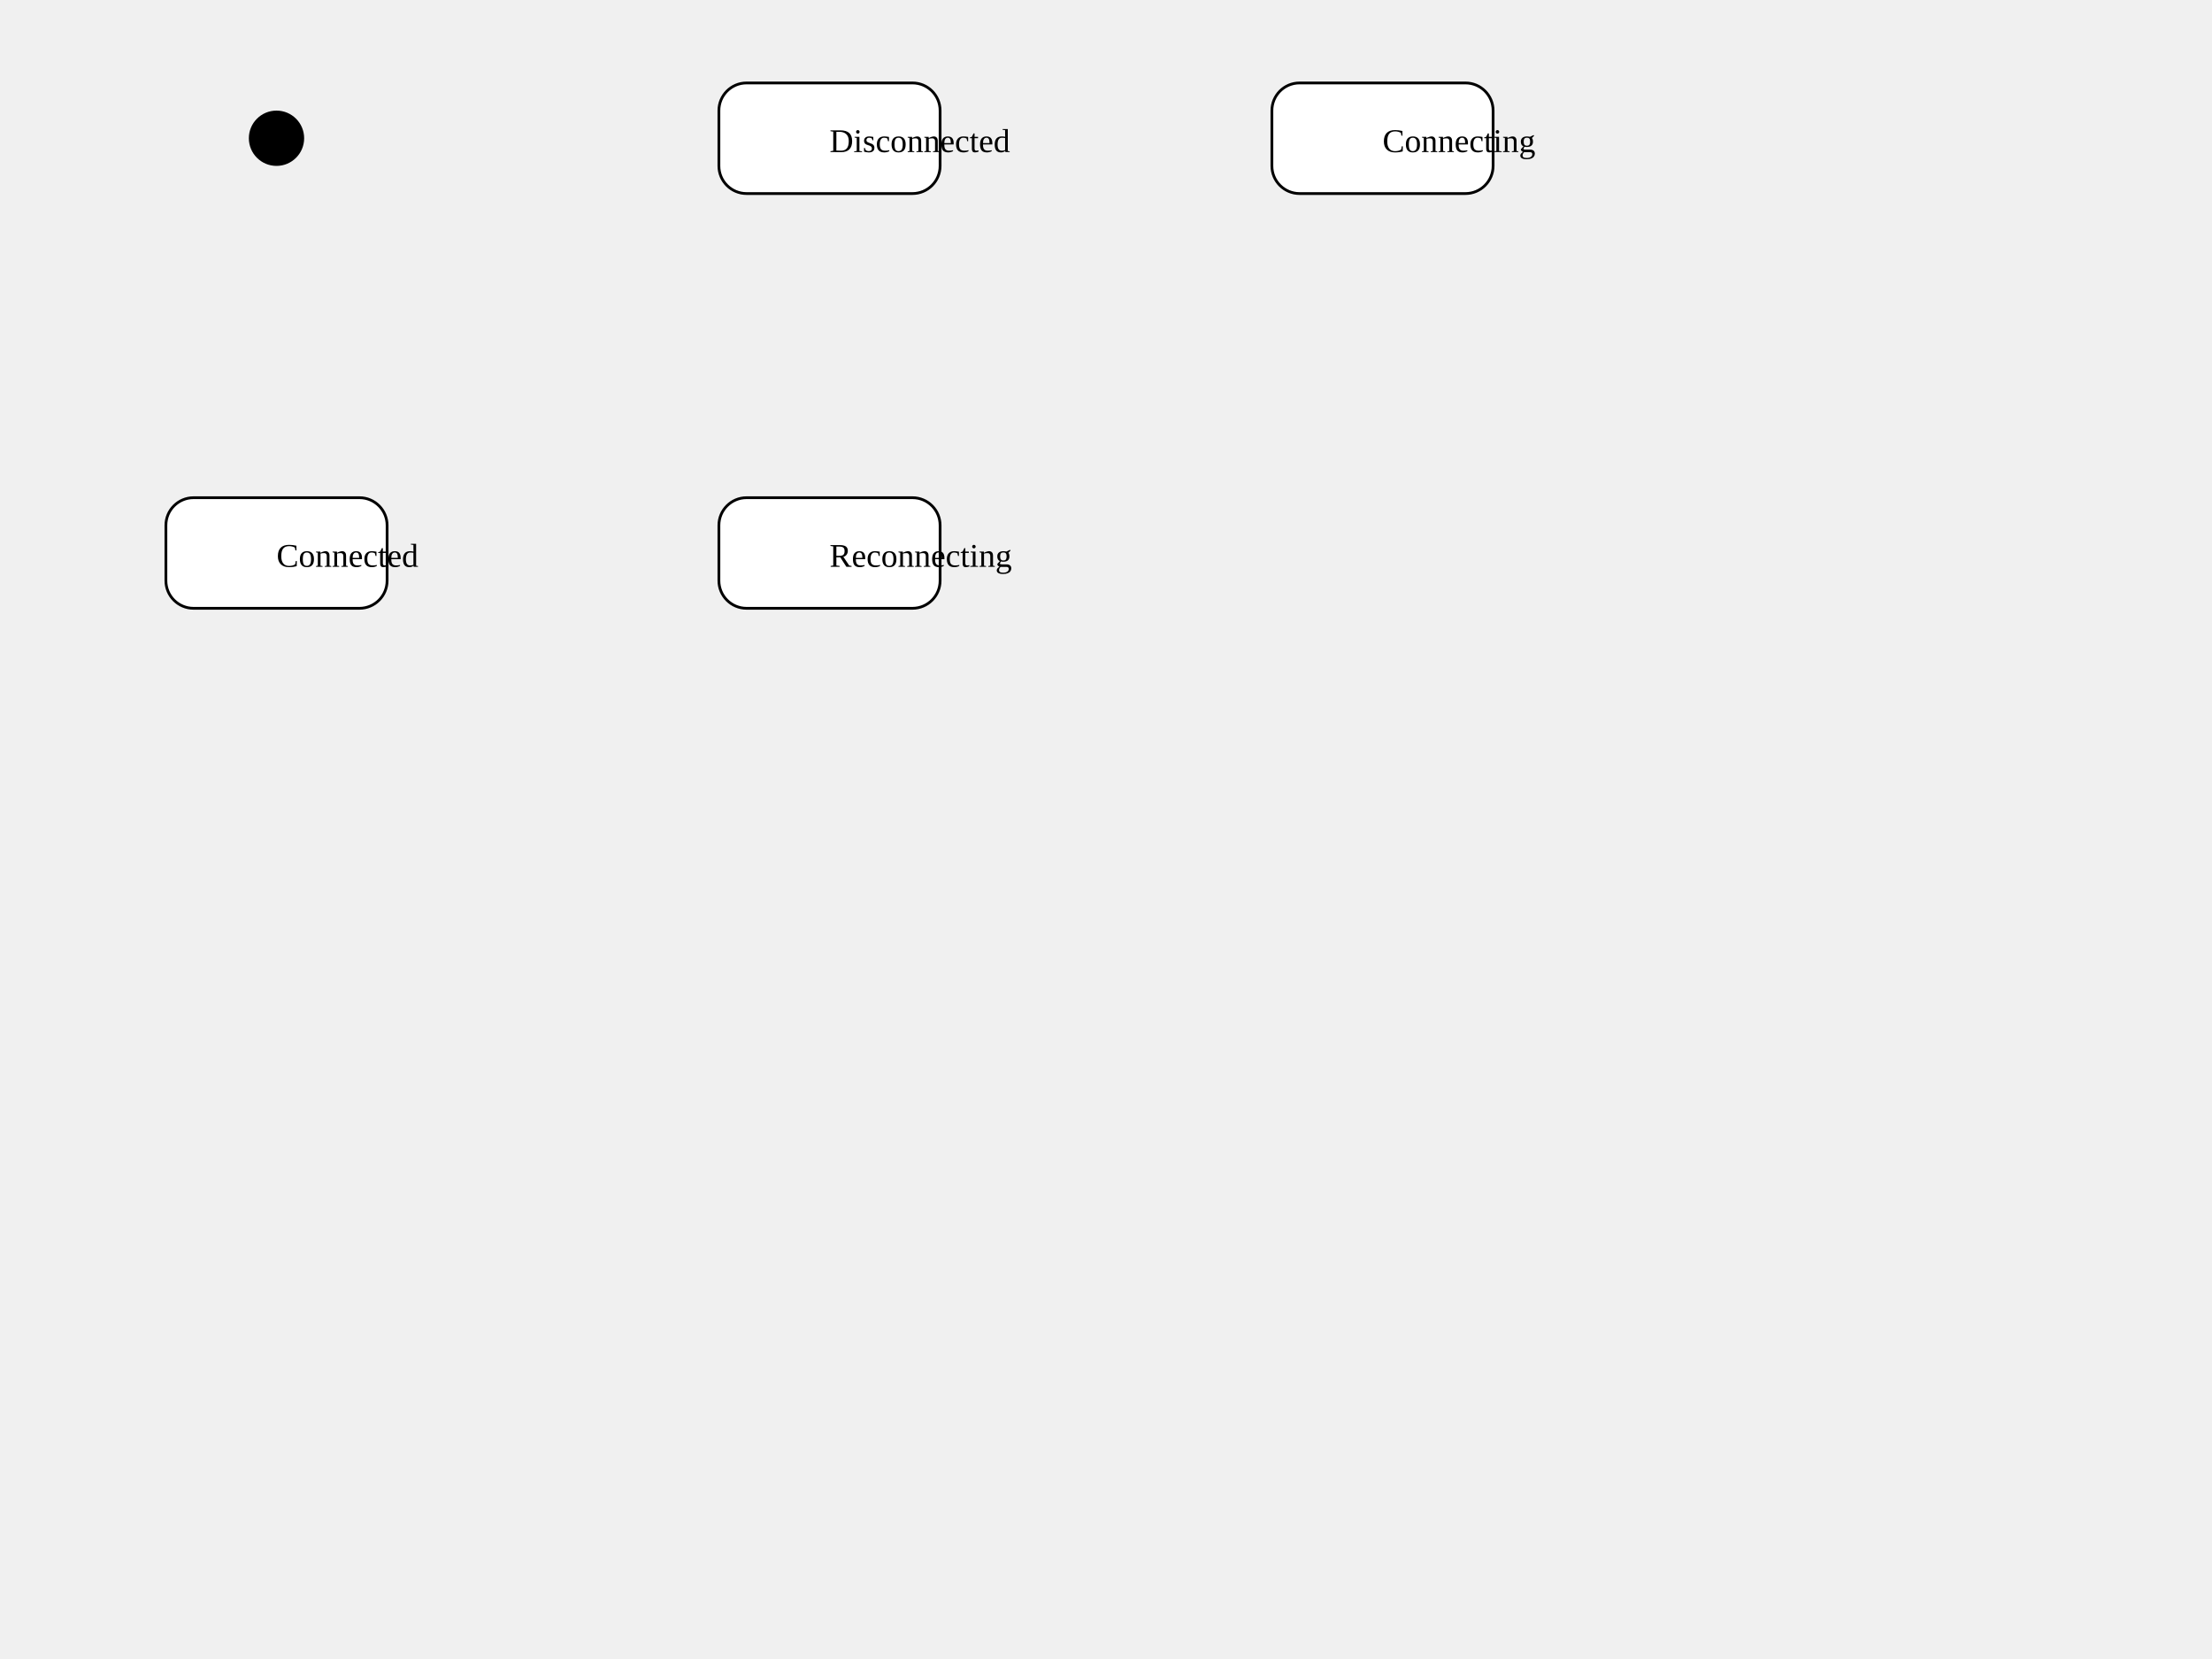
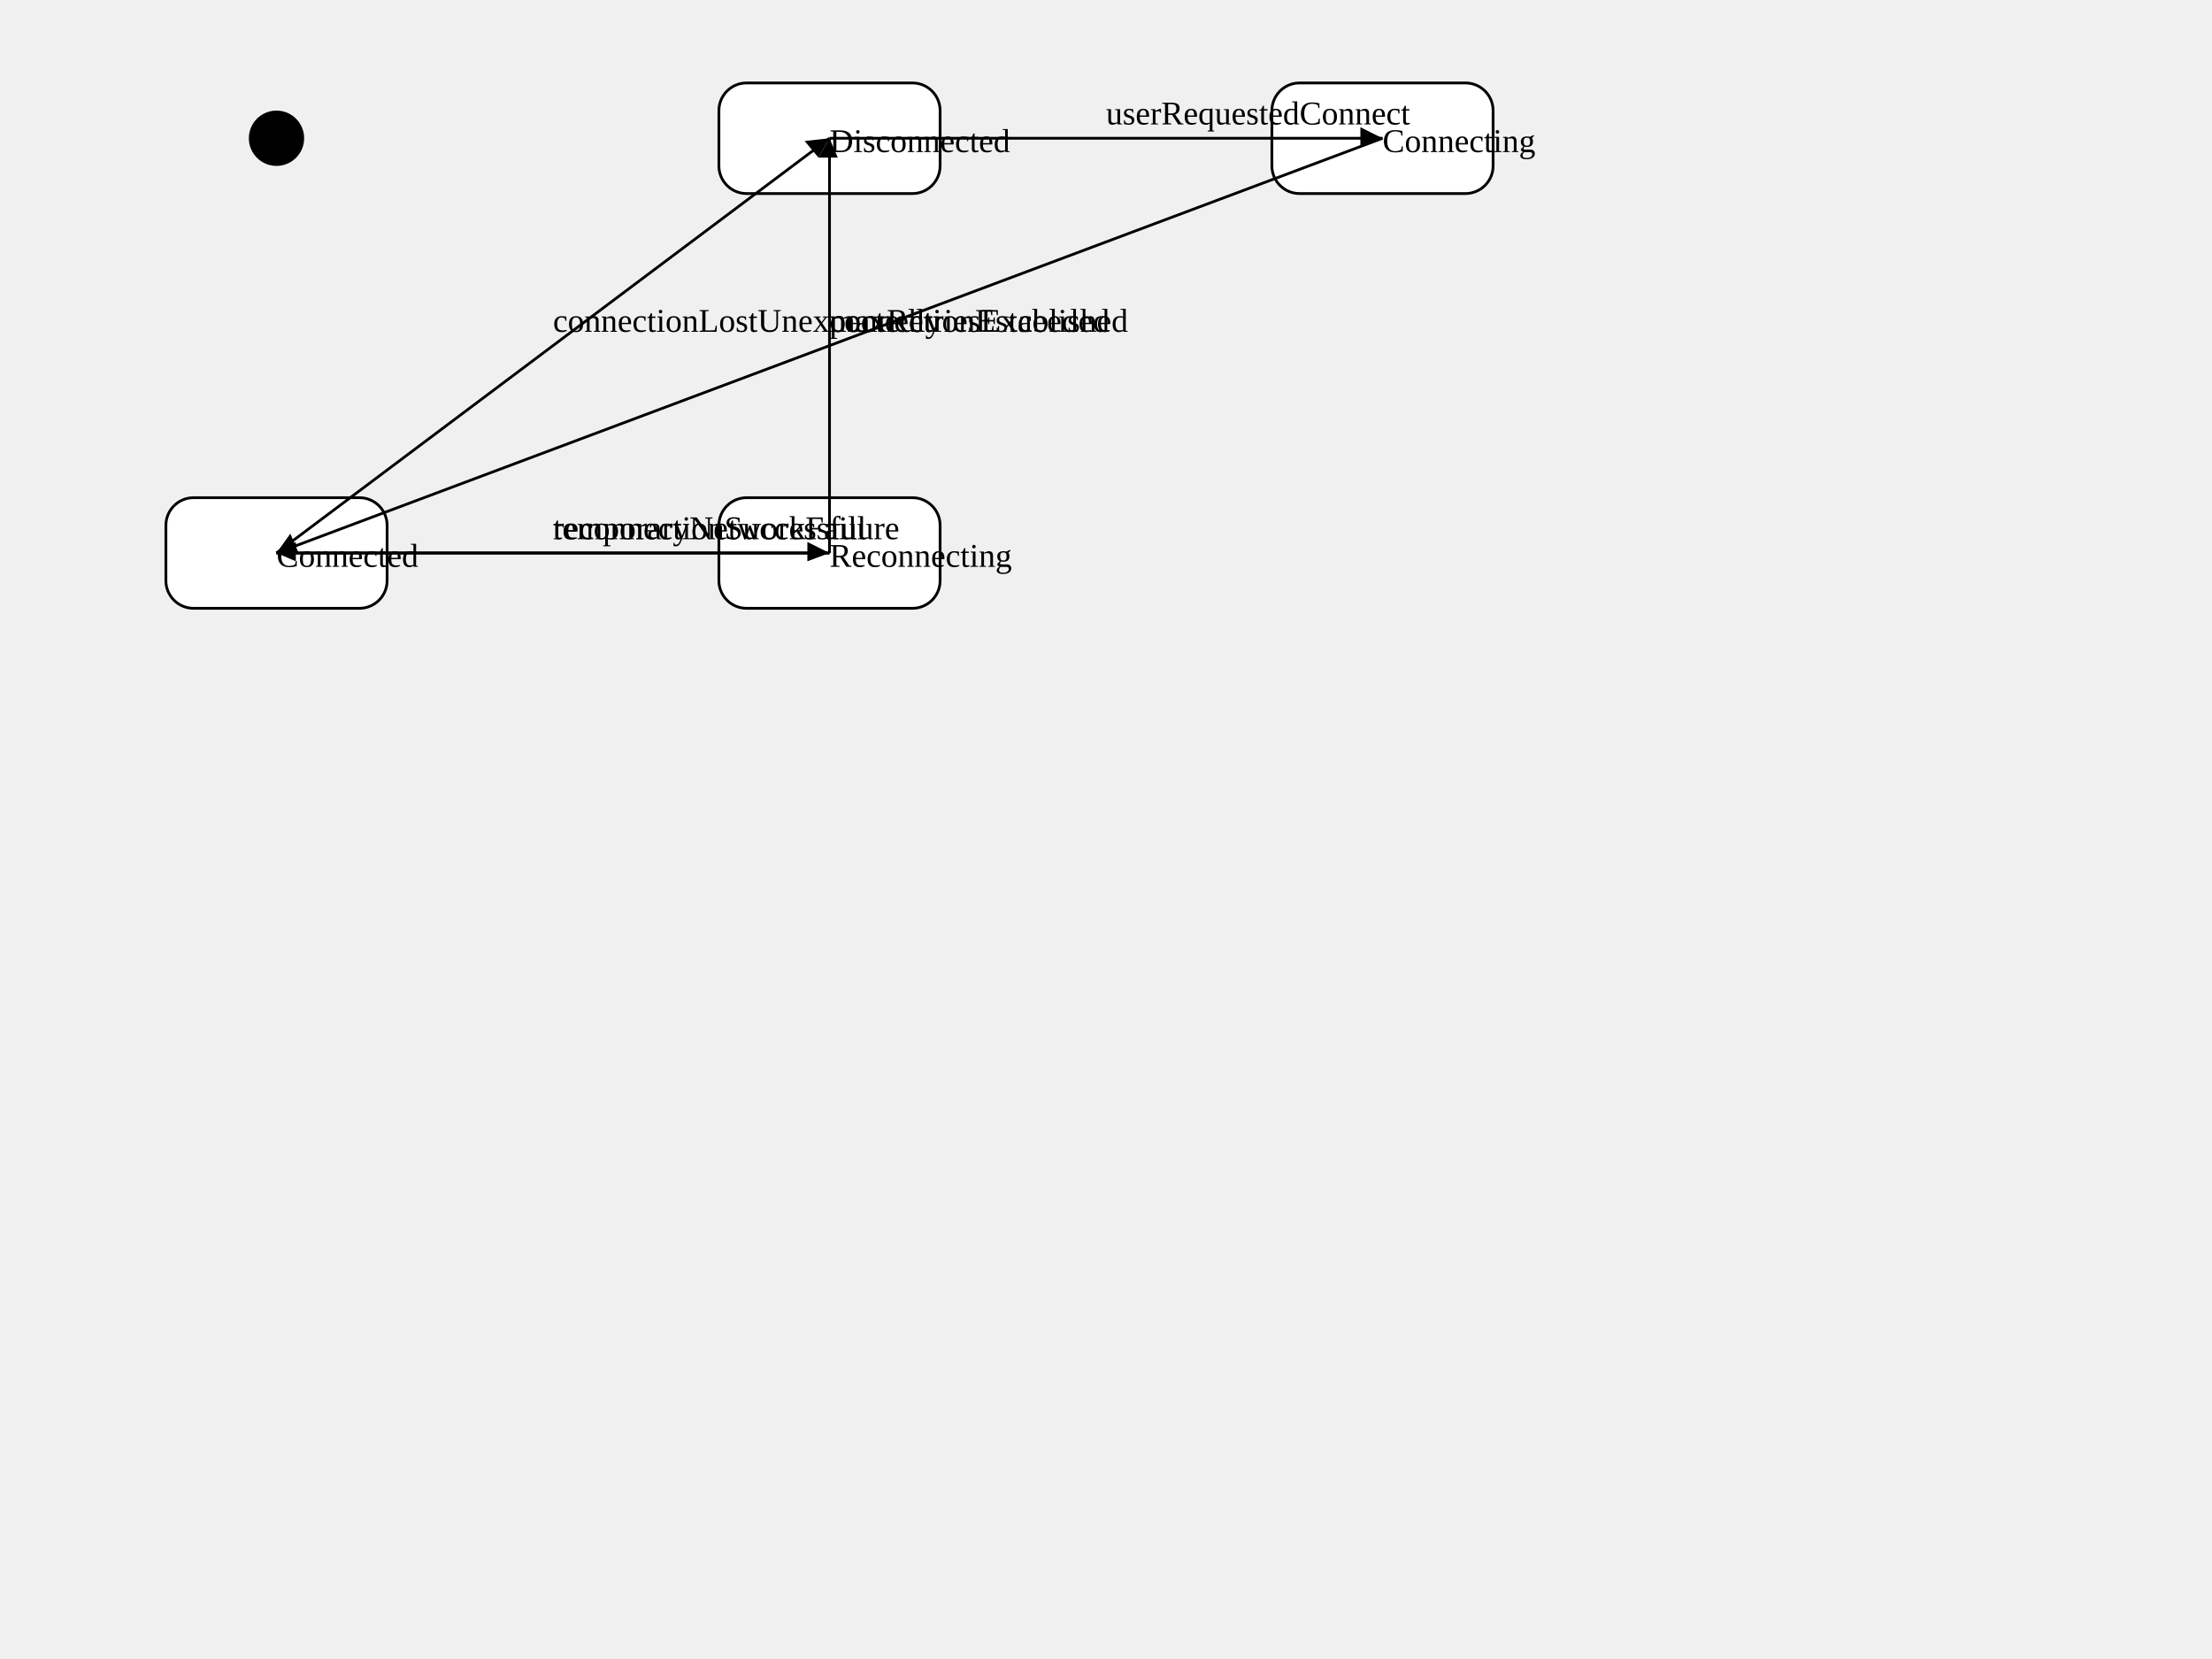
<svg xmlns="http://www.w3.org/2000/svg" viewBox="0 0 800 600" width="800" height="600">
  <circle cx="100" cy="50" r="10" fill="#000" />
  <rect x="260" y="30" width="80" height="40" rx="10" ry="10" fill="#fff" stroke="#000" />
  <text x="300" y="55">Disconnected</text>
-   <rect x="460" y="30" width="80" height="40" rx="10" ry="10" fill="#fff" stroke="#000" />
+   <rect x="460" y="30" width="80" height="40" rx="10" ry="10" stroke="#000" fill="#fff" />
  <text x="500" y="55">Connecting</text>
  <rect x="60" y="180" width="80" height="40" rx="10" ry="10" fill="#fff" stroke="#000" />
  <text x="100" y="205">Connected</text>
  <rect x="260" y="180" width="80" height="40" rx="10" ry="10" fill="#fff" stroke="#000" />
  <text x="300" y="205">Reconnecting</text>
+   <line x1="300" y1="50" x2="500" y2="50" stroke="#000" />
+   <polygon points="500,50 492,53 492,46" fill="#000" />
+   <text x="400" y="45">userRequestedConnect</text>
+   <line x1="500" y1="50" x2="100" y2="200" stroke="#000" />
+   <polygon points="100,200 105,193 108,200" fill="#000" />
+   <text x="300" y="120">connectionEstablished</text>
+   <line x1="100" y1="200" x2="300" y2="50" stroke="#000" />
+   <polygon points="300,50 296,57 291,51" fill="#000" />
+   <text x="200" y="120">connectionLostUnexpectedly</text>
+   <line x1="100" y1="200" x2="300" y2="200" stroke="#000" />
+   <polygon points="300,200 292,203 292,196" fill="#000" />
+   <text x="200" y="195">temporaryNetworkFailure</text>
+   <line x1="300" y1="200" x2="100" y2="200" stroke="#000" />
+   <polygon points="100,200 107,196 107,203" fill="#000" />
+   <text x="200" y="195">reconnectionSuccessful</text>
+   <line x1="300" y1="200" x2="300" y2="50" stroke="#000" />
+   <polygon points="300,50 303,57 296,57" fill="#000" />
+   <text x="300" y="120">maxRetriesExceeded</text>
</svg>
